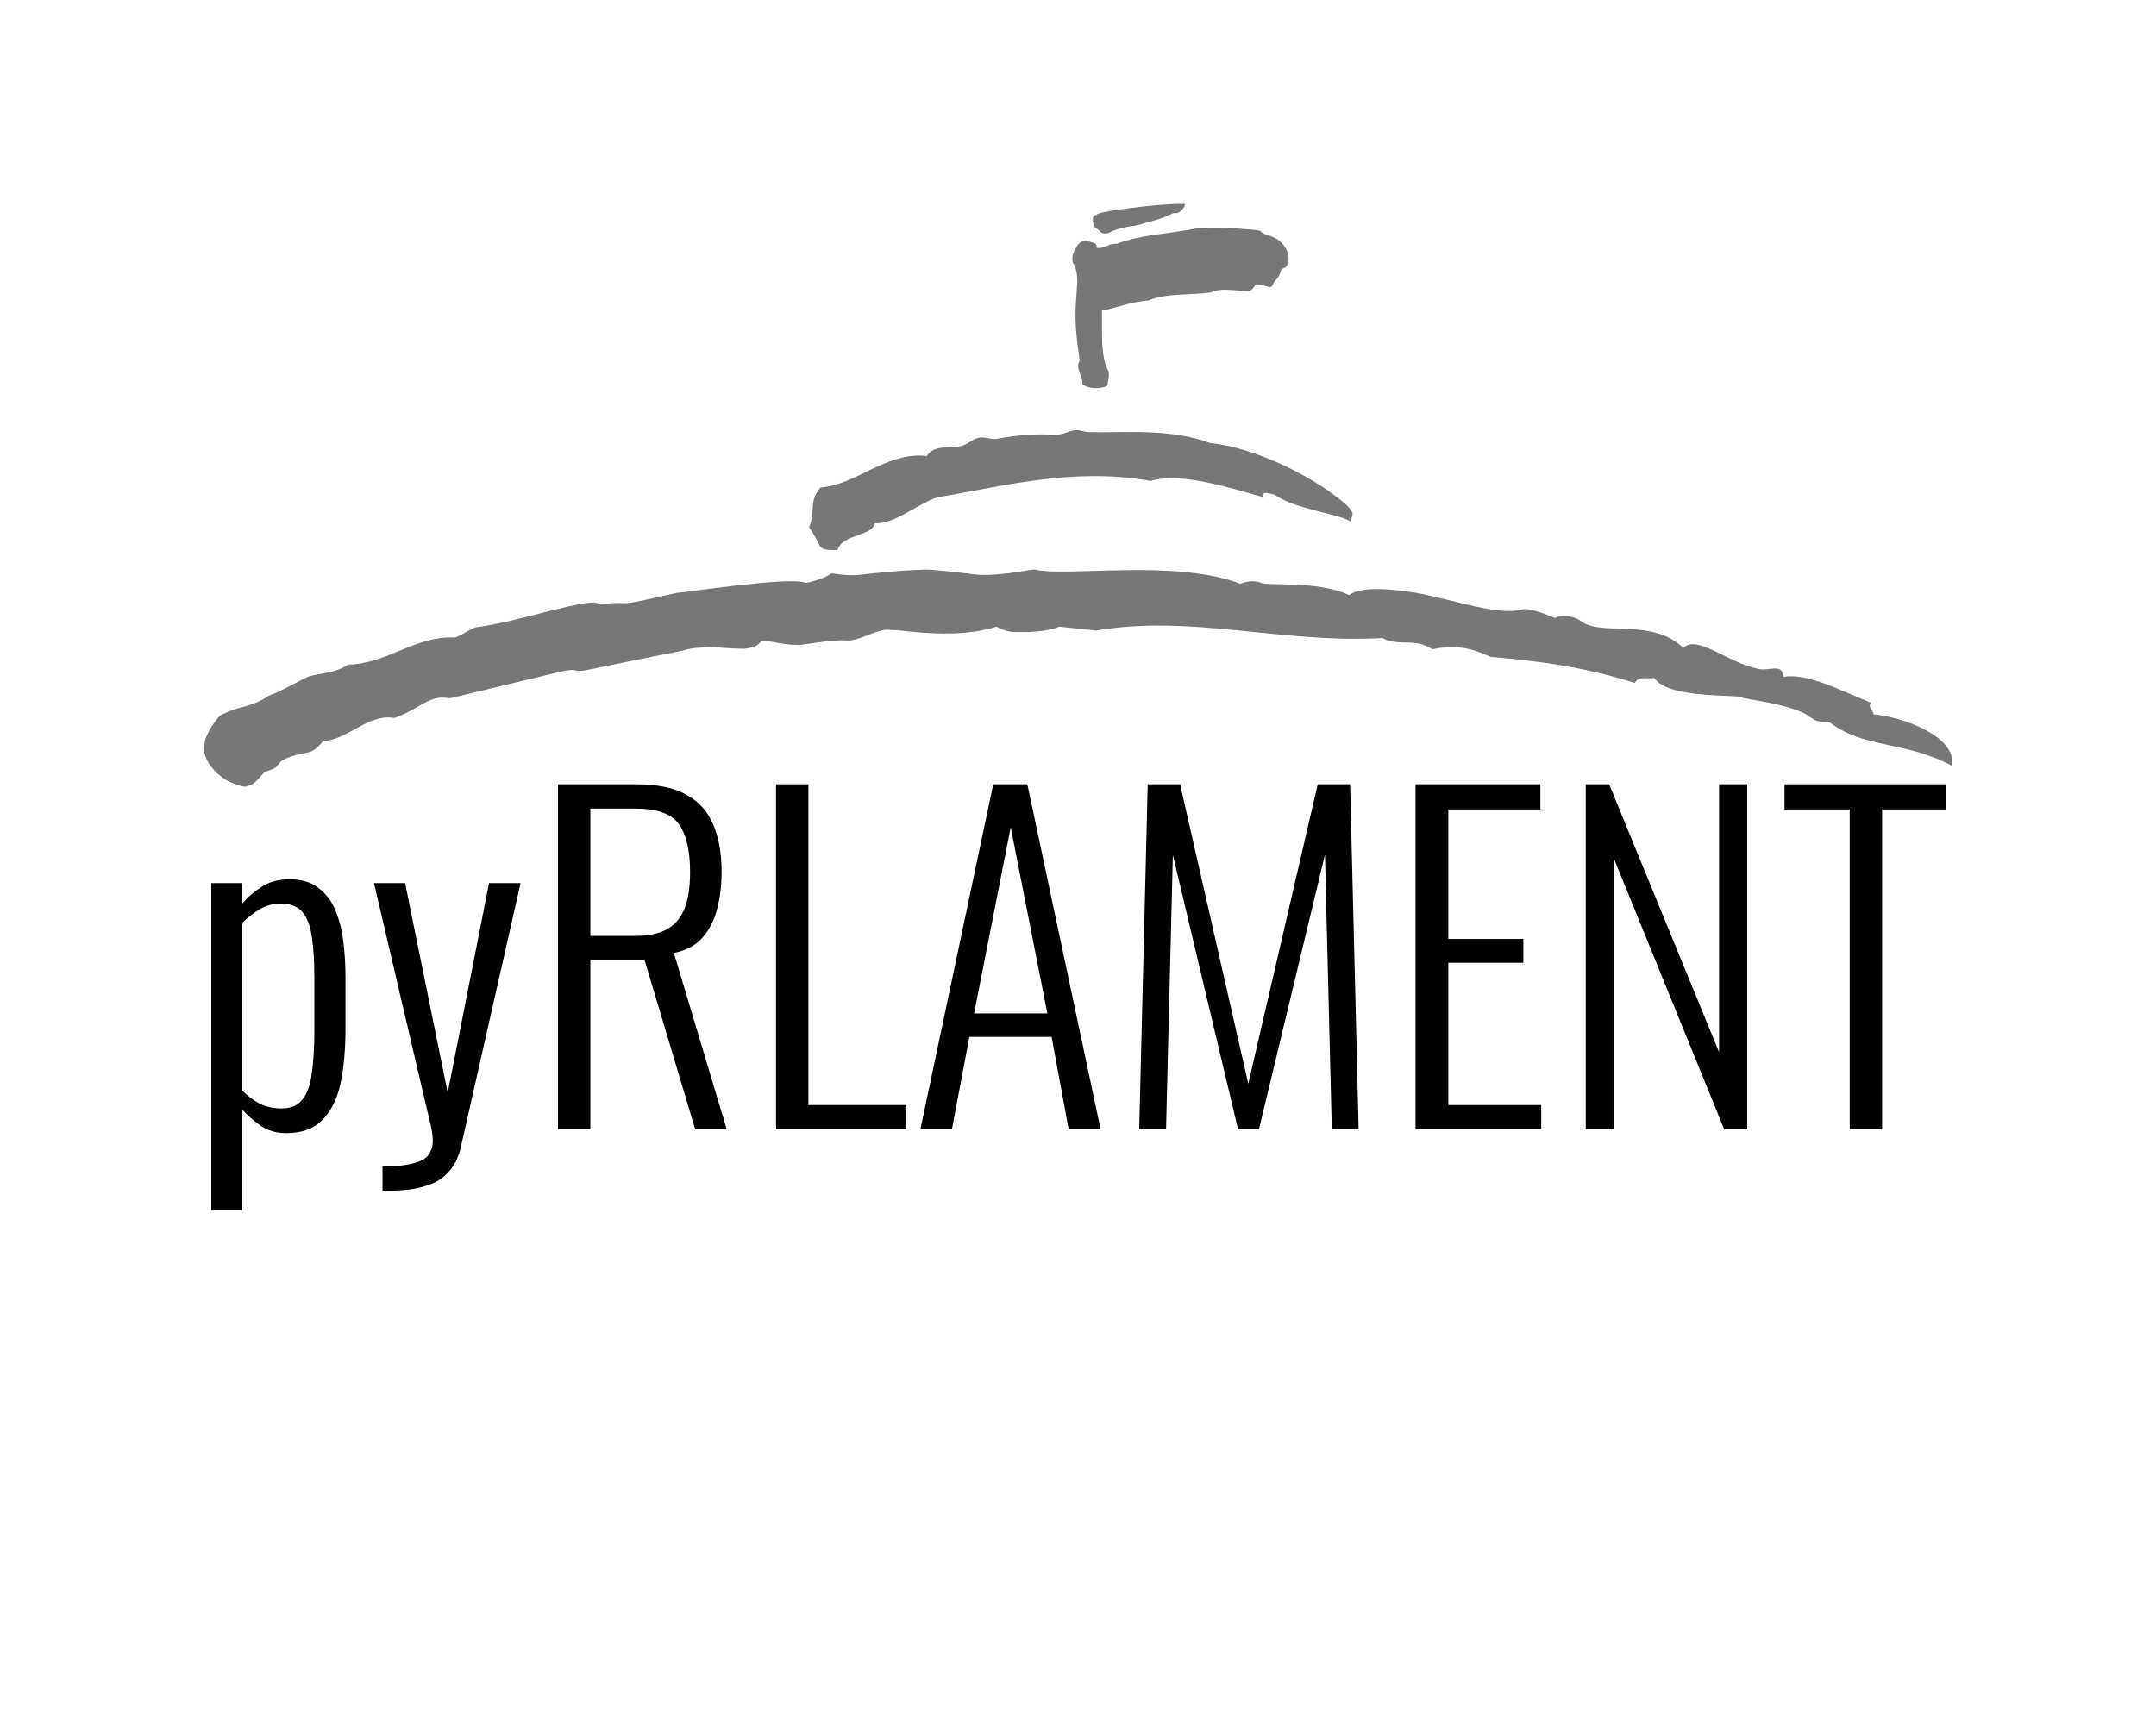
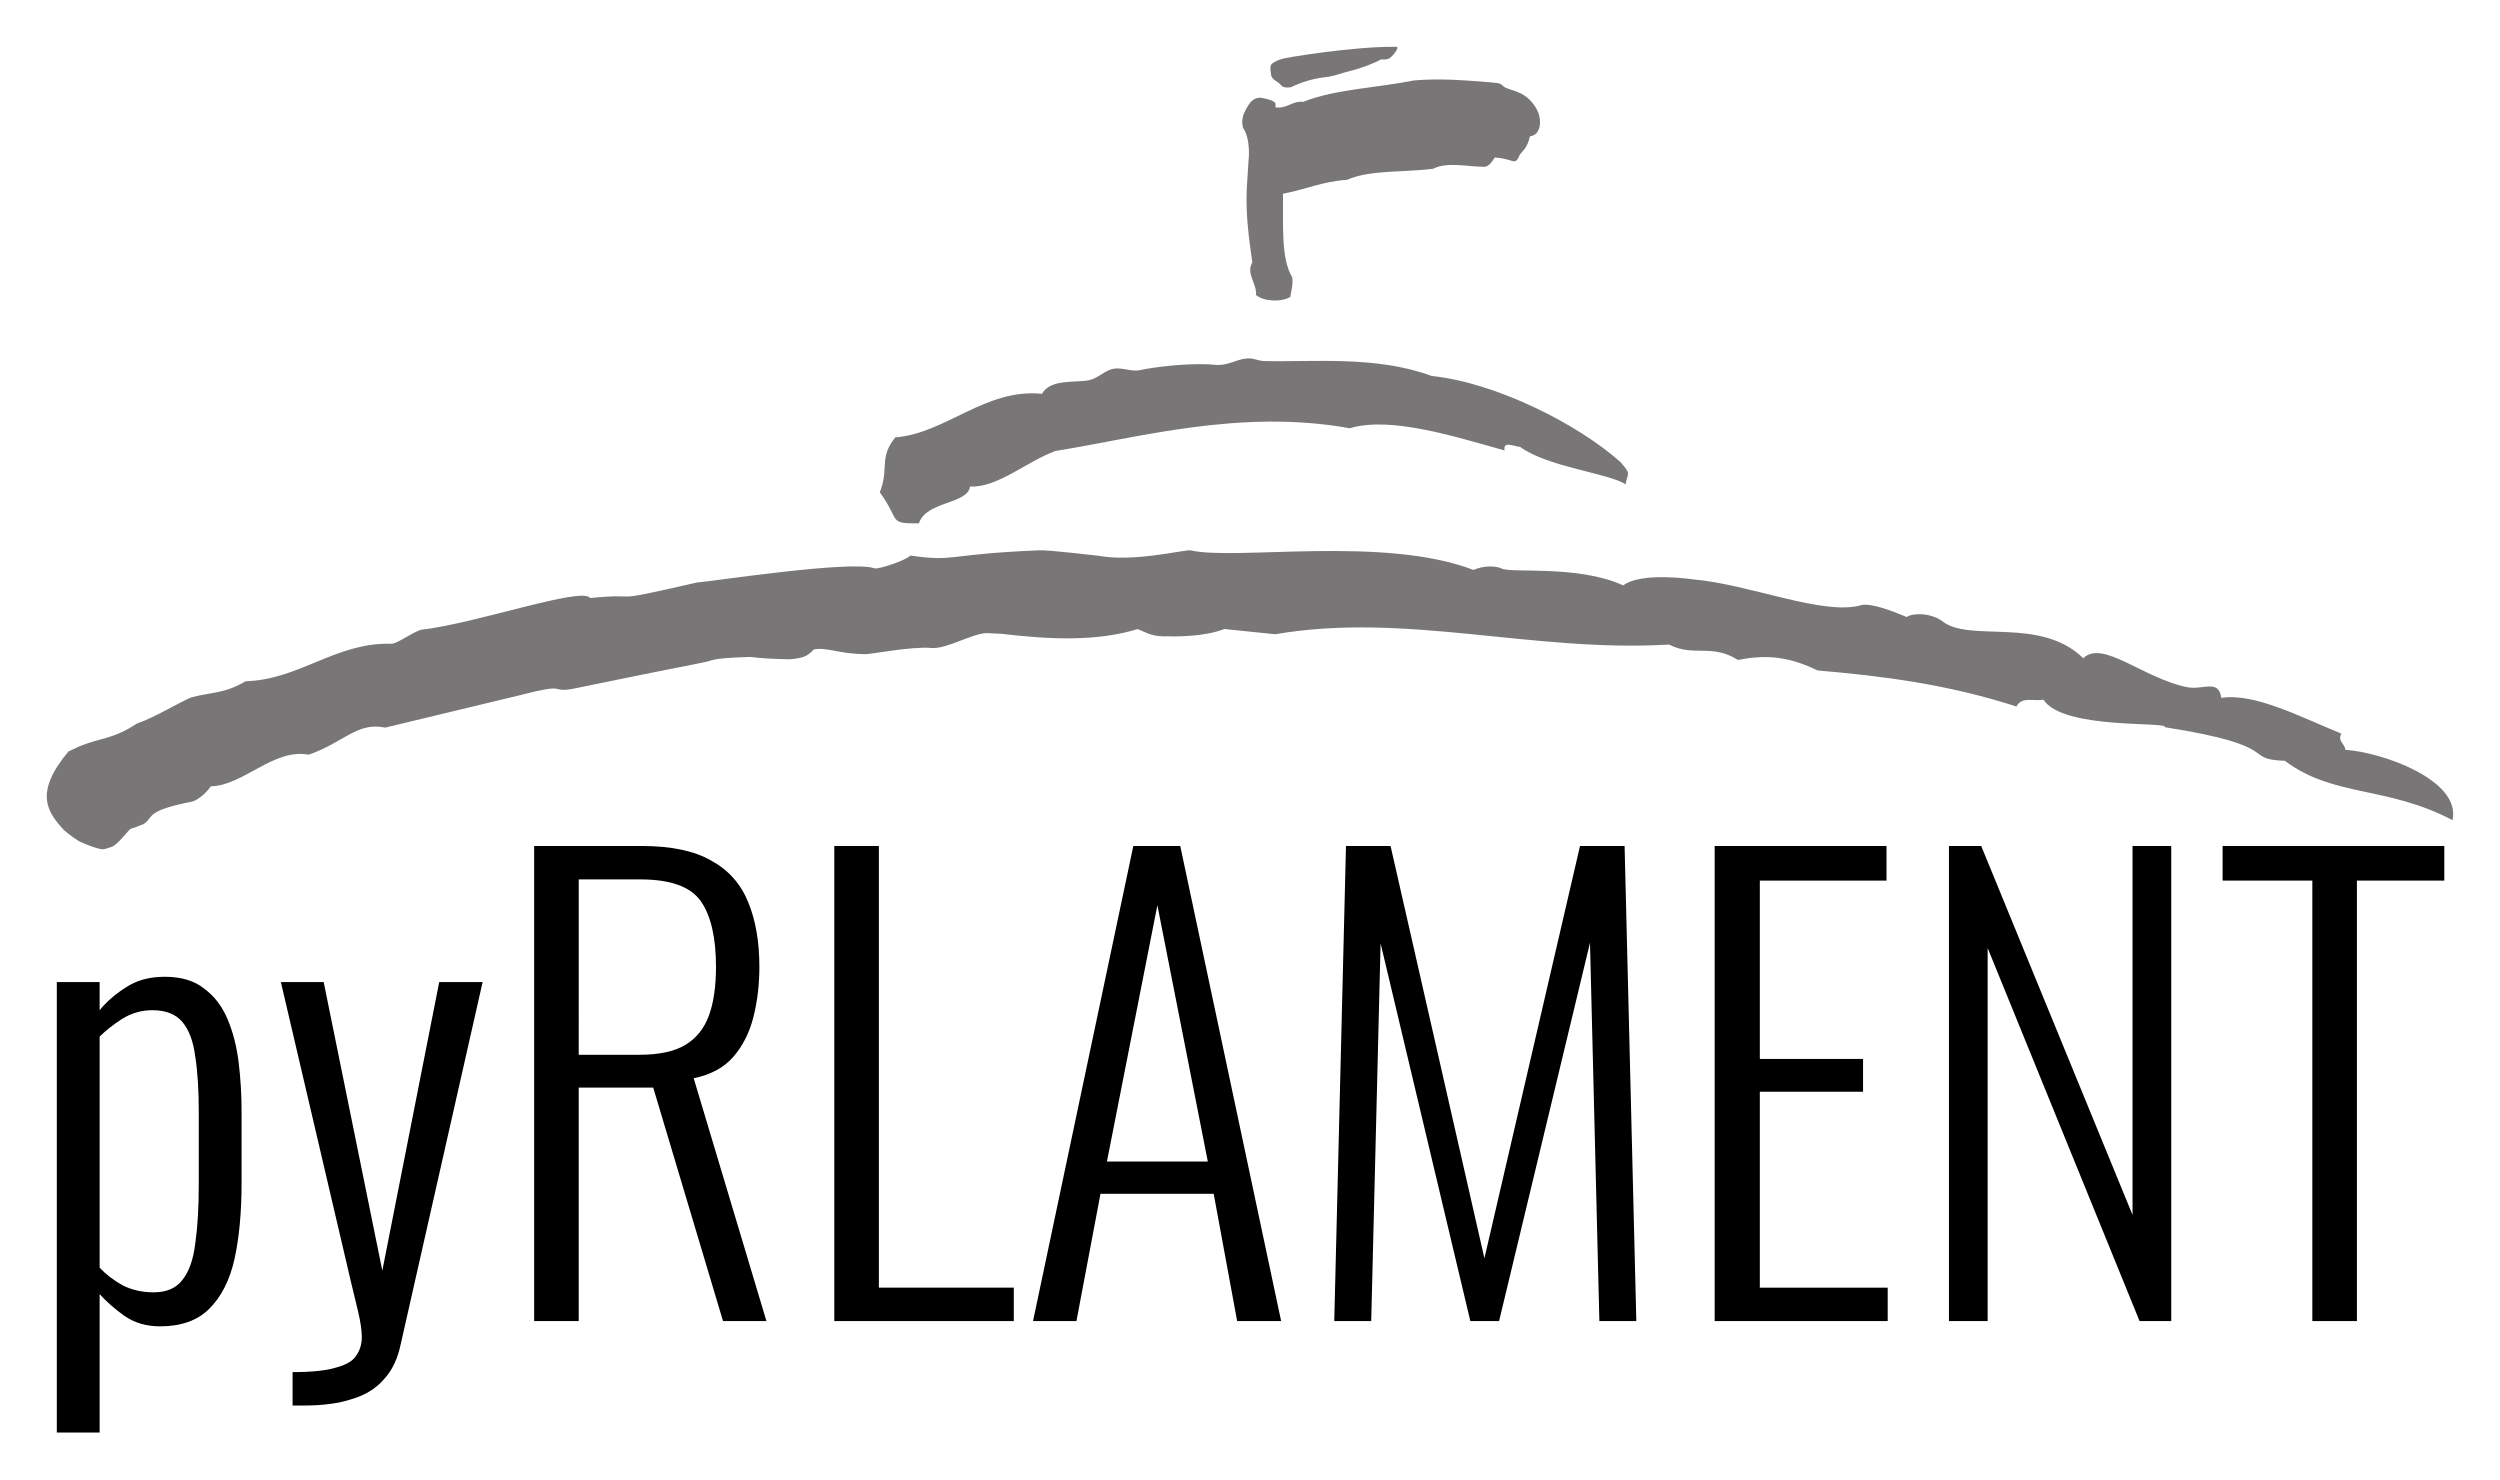
- <svg xmlns="http://www.w3.org/2000/svg" viewBox="0 0 317.103 253.044" height="253.044" width="317.103" xml:space="preserve" version="1.1" id="svg2">
+ <svg xmlns="http://www.w3.org/2000/svg" viewBox="0 0 267.103 158.052" height="158.052" width="267.103" xml:space="preserve" version="1.1" id="svg2">
  <defs id="defs6">
    <clipPath id="clipPath16" clipPathUnits="userSpaceOnUse">
      <path id="path18" d="M 0,0 H 841.89 V 595.276 H 0 Z" />
    </clipPath>
    <clipPath id="clipPath32" clipPathUnits="userSpaceOnUse">
      <path id="path34" d="M 0,0 H 841.89 V 595.276 H 0 Z" />
    </clipPath>
    <clipPath id="clipPath72" clipPathUnits="userSpaceOnUse">
      <path id="path74" d="M 0,0 H 841.89 V 595.276 H 0 Z" />
    </clipPath>
    <clipPath id="clipPath92" clipPathUnits="userSpaceOnUse">
      <path id="path94" d="M 0,0 H 841.89 V 595.276 H 0 Z" />
    </clipPath>
    <clipPath id="clipPath134" clipPathUnits="userSpaceOnUse">
      <path id="path136" d="M 0,0 H 841.89 V 595.276 H 0 Z" />
    </clipPath>
    <clipPath id="clipPath154" clipPathUnits="userSpaceOnUse">
      <path id="path156" d="M 0,0 H 841.89 V 595.276 H 0 Z" />
    </clipPath>
    <clipPath id="clipPath176" clipPathUnits="userSpaceOnUse">
      <path id="path178" d="M 0,0 H 841.89 V 595.276 H 0 Z" />
    </clipPath>
  </defs>
-   <g transform="matrix(1.25,0,0,-1.25,30.00563,223.0444)" id="g10">
+   <g transform="matrix(1.25,0,0,-1.25,5.005633,198.0444)" id="g10">
    <g transform="matrix(1.237486,0,0,1.237486,102.7088,144.6783)" id="g40" style="opacity:1;stop-opacity:1">
      <path id="path42" style="fill:#797677;fill-opacity:1;fill-rule:nonzero;stroke:none" d="m 0,0 c 0.085,0.776 0.002,1.771 -0.38,2.29 -0.146,0.61 0.049,0.978 0.203,1.274 0.185,0.318 0.37,0.674 0.759,0.779 0.249,0.04 0.196,0.042 0.385,0 C 1.335,4.282 1.809,4.149 1.866,3.958 V 3.702 c 0.87,-0.1 1.087,0.452 1.925,0.384 2.168,0.87 5.11,0.964 7.635,1.476 1.842,0.153 3.427,0.013 5.26,-0.128 0.429,-0.068 0.665,-0.004 0.899,-0.257 0.064,-0.069 0.193,-0.13 0.279,-0.162 0.41,-0.155 0.484,-0.135 0.939,-0.351 0.525,-0.249 0.99,-0.763 1.22,-1.347 0.219,-0.559 0.163,-1.539 -0.58,-1.61 C 19.245,0.874 18.957,0.73 18.753,0.453 18.381,-0.42 18.366,0.162 17.007,0.237 16.834,-0.039 16.612,-0.384 16.302,-0.404 15.113,-0.4 13.717,-0.044 12.773,-0.533 10.955,-0.798 8.401,-0.59 6.806,-1.302 5.118,-1.411 3.894,-1.984 2.379,-2.265 2.417,-4.366 2.218,-6.703 3.02,-8.039 3.089,-8.599 2.944,-8.946 2.893,-9.387 2.252,-9.777 1.034,-9.703 0.519,-9.258 c 0.061,0.814 -0.711,1.464 -0.257,2.245 -0.222,1.597 -0.454,3.182 -0.385,5.069" />
    </g>
    <g transform="matrix(1.237486,0,0,1.237486,115.3731,154.4355)" id="g44" style="opacity:1;stop-opacity:1">
      <path id="path46" style="fill:#797677;fill-opacity:1;fill-rule:nonzero;stroke:none" d="m 0,0 c 0.223,-0.051 -0.351,-0.765 -0.582,-0.832 -0.404,-0.119 -0.396,0.062 -0.71,-0.155 -0.067,-0.016 -0.649,-0.299 -1.053,-0.42 -0.501,-0.192 -1.176,-0.322 -1.68,-0.493 -0.09,-0.049 -0.758,-0.192 -0.742,-0.18 -0.941,-0.089 -1.816,-0.355 -2.519,-0.705 -0.554,-0.11 -0.668,0.119 -0.738,0.17 -0.212,0.255 -0.504,0.272 -0.639,0.611 -0.066,0.447 -0.082,0.524 -0.023,0.739 0.035,0.133 0.473,0.353 0.725,0.416 0.19,0.099 5.048,0.887 7.868,0.847" />
    </g>
    <g transform="matrix(1.237486,0,0,1.237486,40.40261,99.00645)" id="g48" style="opacity:1;stop-opacity:1">
      <path id="path50" style="fill:#797677;fill-opacity:1;fill-rule:nonzero;stroke:none" d="m 0,0 c 3.461,0.896 2.014,0.183 3.613,0.433 6.887,1.419 8.261,1.668 8.261,1.668 0.867,0.182 0.269,0.057 1.115,0.234 0.646,0.246 1.679,0.266 2.945,0.314 0.939,-0.103 1.26,-0.127 2.75,-0.163 0.919,0.081 1.221,0.222 1.641,0.684 0.946,0.166 1.696,-0.317 3.588,-0.328 0.402,-0.002 3.17,0.546 4.519,0.427 1.065,-0.094 2.727,0.968 3.812,1.028 l 1.053,-0.051 c 3.34,-0.397 6.577,-0.54 9.4,0.329 0.526,-0.22 0.924,-0.481 1.743,-0.502 1.054,-0.021 2.894,-0.024 4.236,0.506 l 3.512,-0.362 c 9.023,1.552 17.779,-1.274 27.209,-0.713 1.731,-0.883 2.912,0.094 4.754,-1.061 1.679,0.315 3.254,0.37 5.509,-0.728 4.391,-0.379 8.849,-0.918 13.727,-2.488 0.388,0.727 1.237,0.328 1.863,0.474 1.362,-2.103 8.629,-1.485 8.395,-1.906 8.361,-1.31 5.246,-2.209 8.285,-2.32 3.362,-2.531 7.035,-1.711 11.579,-4.098 0.619,2.771 -4.89,4.7 -7.404,4.858 -0.012,0.399 -0.564,0.61 -0.269,1.116 -2.919,1.197 -6.012,2.821 -8.3,2.472 -0.169,1.332 -1.28,0.519 -2.357,0.737 -3.015,0.607 -5.849,3.313 -7.173,2 -2.973,2.922 -7.903,1.033 -9.773,2.586 -0.887,0.602 -2.086,0.518 -2.418,0.262 -0.976,0.41 -2.476,0.981 -3.134,0.821 -2.617,-0.759 -7.707,1.443 -11.645,1.781 0,0 -3.573,0.536 -4.804,-0.421 -3.146,1.45 -7.891,0.806 -8.429,1.183 -0.489,0.196 -1.282,0.17 -1.915,-0.112 -6.207,2.387 -16.507,0.622 -19.562,1.357 -0.658,0 -3.936,-0.824 -6.35,-0.379 0,0 -3.549,0.417 -4.06,0.377 C 29.239,9.74 30.216,9.199 26.977,9.653 26.786,9.358 24.86,8.702 24.524,8.766 22.971,9.363 13.014,7.822 12.278,7.795 5.489,6.249 8.913,7.115 4.873,6.718 4.334,7.535 -2.985,4.959 -6.82,4.524 -7.492,4.296 -8.549,3.499 -8.887,3.562 c -3.837,0.09 -6.282,-2.476 -10.036,-2.592 -1.473,-0.884 -2.494,-0.759 -3.753,-1.117 -0.796,-0.32 -2.585,-1.418 -3.756,-1.806 -1.701,-1.121 -2.533,-0.97 -3.967,-1.574 l -0.756,-0.352 c -2.421,-2.885 -1.441,-4.206 -0.3,-5.446 0.372,-0.304 0.853,-0.682 1.167,-0.819 0.987,-0.432 1.439,-0.517 1.597,-0.482 0.076,0.017 0.272,0.073 0.428,0.129 0.49,0.087 1.259,1.242 1.428,1.284 0.249,0.061 0.625,0.226 0.625,0.226 0.299,0.072 0.464,0.274 0.464,0.274 0.386,0.359 0.181,0.799 3.125,1.367 0,0 0.625,0.146 1.306,1.06 2.227,0.041 4.33,2.642 6.76,2.185 2.437,0.853 3.323,2.273 5.281,1.87" />
    </g>
    <g transform="matrix(1.237486,0,0,1.237486,134.5242,118.9216)" id="g52" style="opacity:1;stop-opacity:1">
      <path id="path54" style="fill:#797677;fill-opacity:1;fill-rule:nonzero;stroke:none" d="m 0,0 c 0.754,-0.876 0.479,-0.677 0.336,-1.519 -1.193,0.77 -5.386,1.188 -7.281,2.582 -0.448,0.031 -1.189,0.443 -1.078,-0.245 -3.257,0.902 -7.854,2.399 -10.689,1.533 -7.571,1.371 -14.725,-0.683 -20.32,-1.566 -1.944,-0.692 -4.038,-2.572 -5.909,-2.456 -0.176,-1.245 -3.037,-0.998 -3.533,-2.547 -2.172,-0.013 -1.247,0.152 -2.702,2.146 0.67,1.712 -0.088,2.363 1.073,3.795 3.452,0.254 6.225,3.41 10.126,3.007 0.605,1.061 2.307,0.738 3.278,0.946 0.587,0.126 1.098,0.699 1.708,0.793 0.553,0.086 1.227,-0.224 1.771,-0.105 1.095,0.24 3.61,0.532 5.204,0.368 0.857,-0.088 1.446,0.379 2.178,0.44 0.478,0.04 0.785,-0.167 1.208,-0.178 3.31,-0.086 7.743,0.39 11.565,-1.03 C -8.596,5.504 -2.895,2.601 0,0" />
    </g>
    <g style="font-style:normal;font-weight:normal;font-size:50.133px;line-height:1.25;font-family:sans-serif;fill:#000000;fill-opacity:1;stroke:none;stroke-width:0.8" id="text2486" transform="scale(1,-1)" aria-label="pyRLAMENT">
      <path id="path39" style="font-style:normal;font-variant:normal;font-weight:300;font-stretch:normal;font-family:Oswald;-inkscape-font-specification:'Oswald Light';fill:#000000;stroke-width:0.8" d="M 0.852,-35.994 V -74.497 H 4.511 v 2.406 q 0.902,-1.103 2.256,-1.955 1.354,-0.902 3.309,-0.902 2.106,0 3.359,1.003 1.303,0.953 2.005,2.607 0.702,1.654 0.953,3.71 0.251,2.055 0.251,4.211 v 6.116 q 0,3.71 -0.602,6.467 -0.602,2.707 -2.156,4.261 -1.504,1.504 -4.211,1.504 -1.755,0 -3.058,-0.902 -1.253,-0.902 -2.106,-1.855 V -35.994 Z M 9.124,-47.976 q 1.654,0 2.457,-1.053 0.852,-1.053 1.103,-3.108 0.301,-2.106 0.301,-5.063 v -6.217 q 0,-2.807 -0.301,-4.713 -0.251,-1.955 -1.103,-2.958 -0.852,-1.003 -2.557,-1.003 -1.404,0 -2.607,0.752 -1.153,0.752 -1.905,1.504 v 19.753 q 0.802,0.852 1.955,1.504 1.203,0.602 2.657,0.602 z" />
      <path id="path41" style="font-style:normal;font-variant:normal;font-weight:300;font-stretch:normal;font-family:Oswald;-inkscape-font-specification:'Oswald Light';fill:#000000;stroke-width:0.8" d="M 21.004,-38.3 V -41.158 q 2.507,0 3.76,-0.401 1.303,-0.351 1.705,-1.053 0.451,-0.652 0.451,-1.554 0,-0.802 -0.301,-2.106 -0.301,-1.303 -0.652,-2.707 l -5.966,-25.518 h 3.66 l 5.013,24.666 4.863,-24.666 h 3.71 l -7.019,31.033 q -0.401,1.855 -1.454,2.958 -1.003,1.153 -2.707,1.654 -1.654,0.551 -4.111,0.551 z" />
      <path id="path43" style="font-style:normal;font-variant:normal;font-weight:300;font-stretch:normal;font-family:Oswald;-inkscape-font-specification:'Oswald Light';fill:#000000;stroke-width:0.8" d="m 41.651,-45.519 v -40.608 h 9.174 q 3.81,0 5.966,1.253 2.206,1.203 3.158,3.559 0.953,2.306 0.953,5.515 0,2.256 -0.501,4.261 -0.501,2.005 -1.705,3.409 -1.203,1.404 -3.409,1.855 l 6.217,20.755 h -3.71 l -5.966,-19.953 h -6.367 v 19.953 z m 3.81,-22.761 h 5.164 q 2.557,0 3.961,-0.852 1.404,-0.852 2.005,-2.507 0.602,-1.654 0.602,-4.161 0,-3.76 -1.303,-5.615 -1.303,-1.855 -5.164,-1.855 h -5.264 z" />
      <path id="path45" style="font-style:normal;font-variant:normal;font-weight:300;font-stretch:normal;font-family:Oswald;-inkscape-font-specification:'Oswald Light';fill:#000000;stroke-width:0.8" d="m 67.306,-45.519 v -40.608 h 3.81 v 37.75 h 11.531 v 2.858 z" />
      <path id="path47" style="font-style:normal;font-variant:normal;font-weight:300;font-stretch:normal;font-family:Oswald;-inkscape-font-specification:'Oswald Light';fill:#000000;stroke-width:0.8" d="m 84.291,-45.519 8.573,-40.608 H 96.875 l 8.623,40.608 h -3.76 l -2.005,-10.879 h -9.676 l -2.055,10.879 z m 6.317,-13.636 h 8.623 l -4.311,-21.908 z" />
      <path id="path49" style="font-style:normal;font-variant:normal;font-weight:300;font-stretch:normal;font-family:Oswald;-inkscape-font-specification:'Oswald Light';fill:#000000;stroke-width:0.8" d="m 110.038,-45.519 1.003,-40.608 h 3.81 l 8.021,35.244 8.172,-35.244 h 3.81 l 1.003,40.608 h -3.158 l -0.802,-32.336 -7.771,32.336 h -2.457 l -7.67,-32.286 -0.802,32.286 z" />
      <path id="path51" style="font-style:normal;font-variant:normal;font-weight:300;font-stretch:normal;font-family:Oswald;-inkscape-font-specification:'Oswald Light';fill:#000000;stroke-width:0.8" d="m 142.553,-45.519 v -40.608 h 14.689 v 2.958 h -10.829 v 15.241 h 8.823 v 2.807 h -8.823 v 16.745 h 10.929 v 2.858 z" />
      <path id="path53" style="font-style:normal;font-variant:normal;font-weight:300;font-stretch:normal;font-family:Oswald;-inkscape-font-specification:'Oswald Light';fill:#000000;stroke-width:0.8" d="m 162.578,-45.519 v -40.608 h 2.757 l 12.934,31.534 v -31.534 h 3.309 v 40.608 h -2.707 l -12.985,-31.885 v 31.885 z" />
      <path id="path55" style="font-style:normal;font-variant:normal;font-weight:300;font-stretch:normal;font-family:Oswald;-inkscape-font-specification:'Oswald Light';fill:#000000;stroke-width:0.8" d="m 193.638,-45.519 v -37.65 h -7.67 v -2.958 h 18.95 v 2.958 h -7.47 v 37.65 z" />
    </g>
  </g>
</svg>
